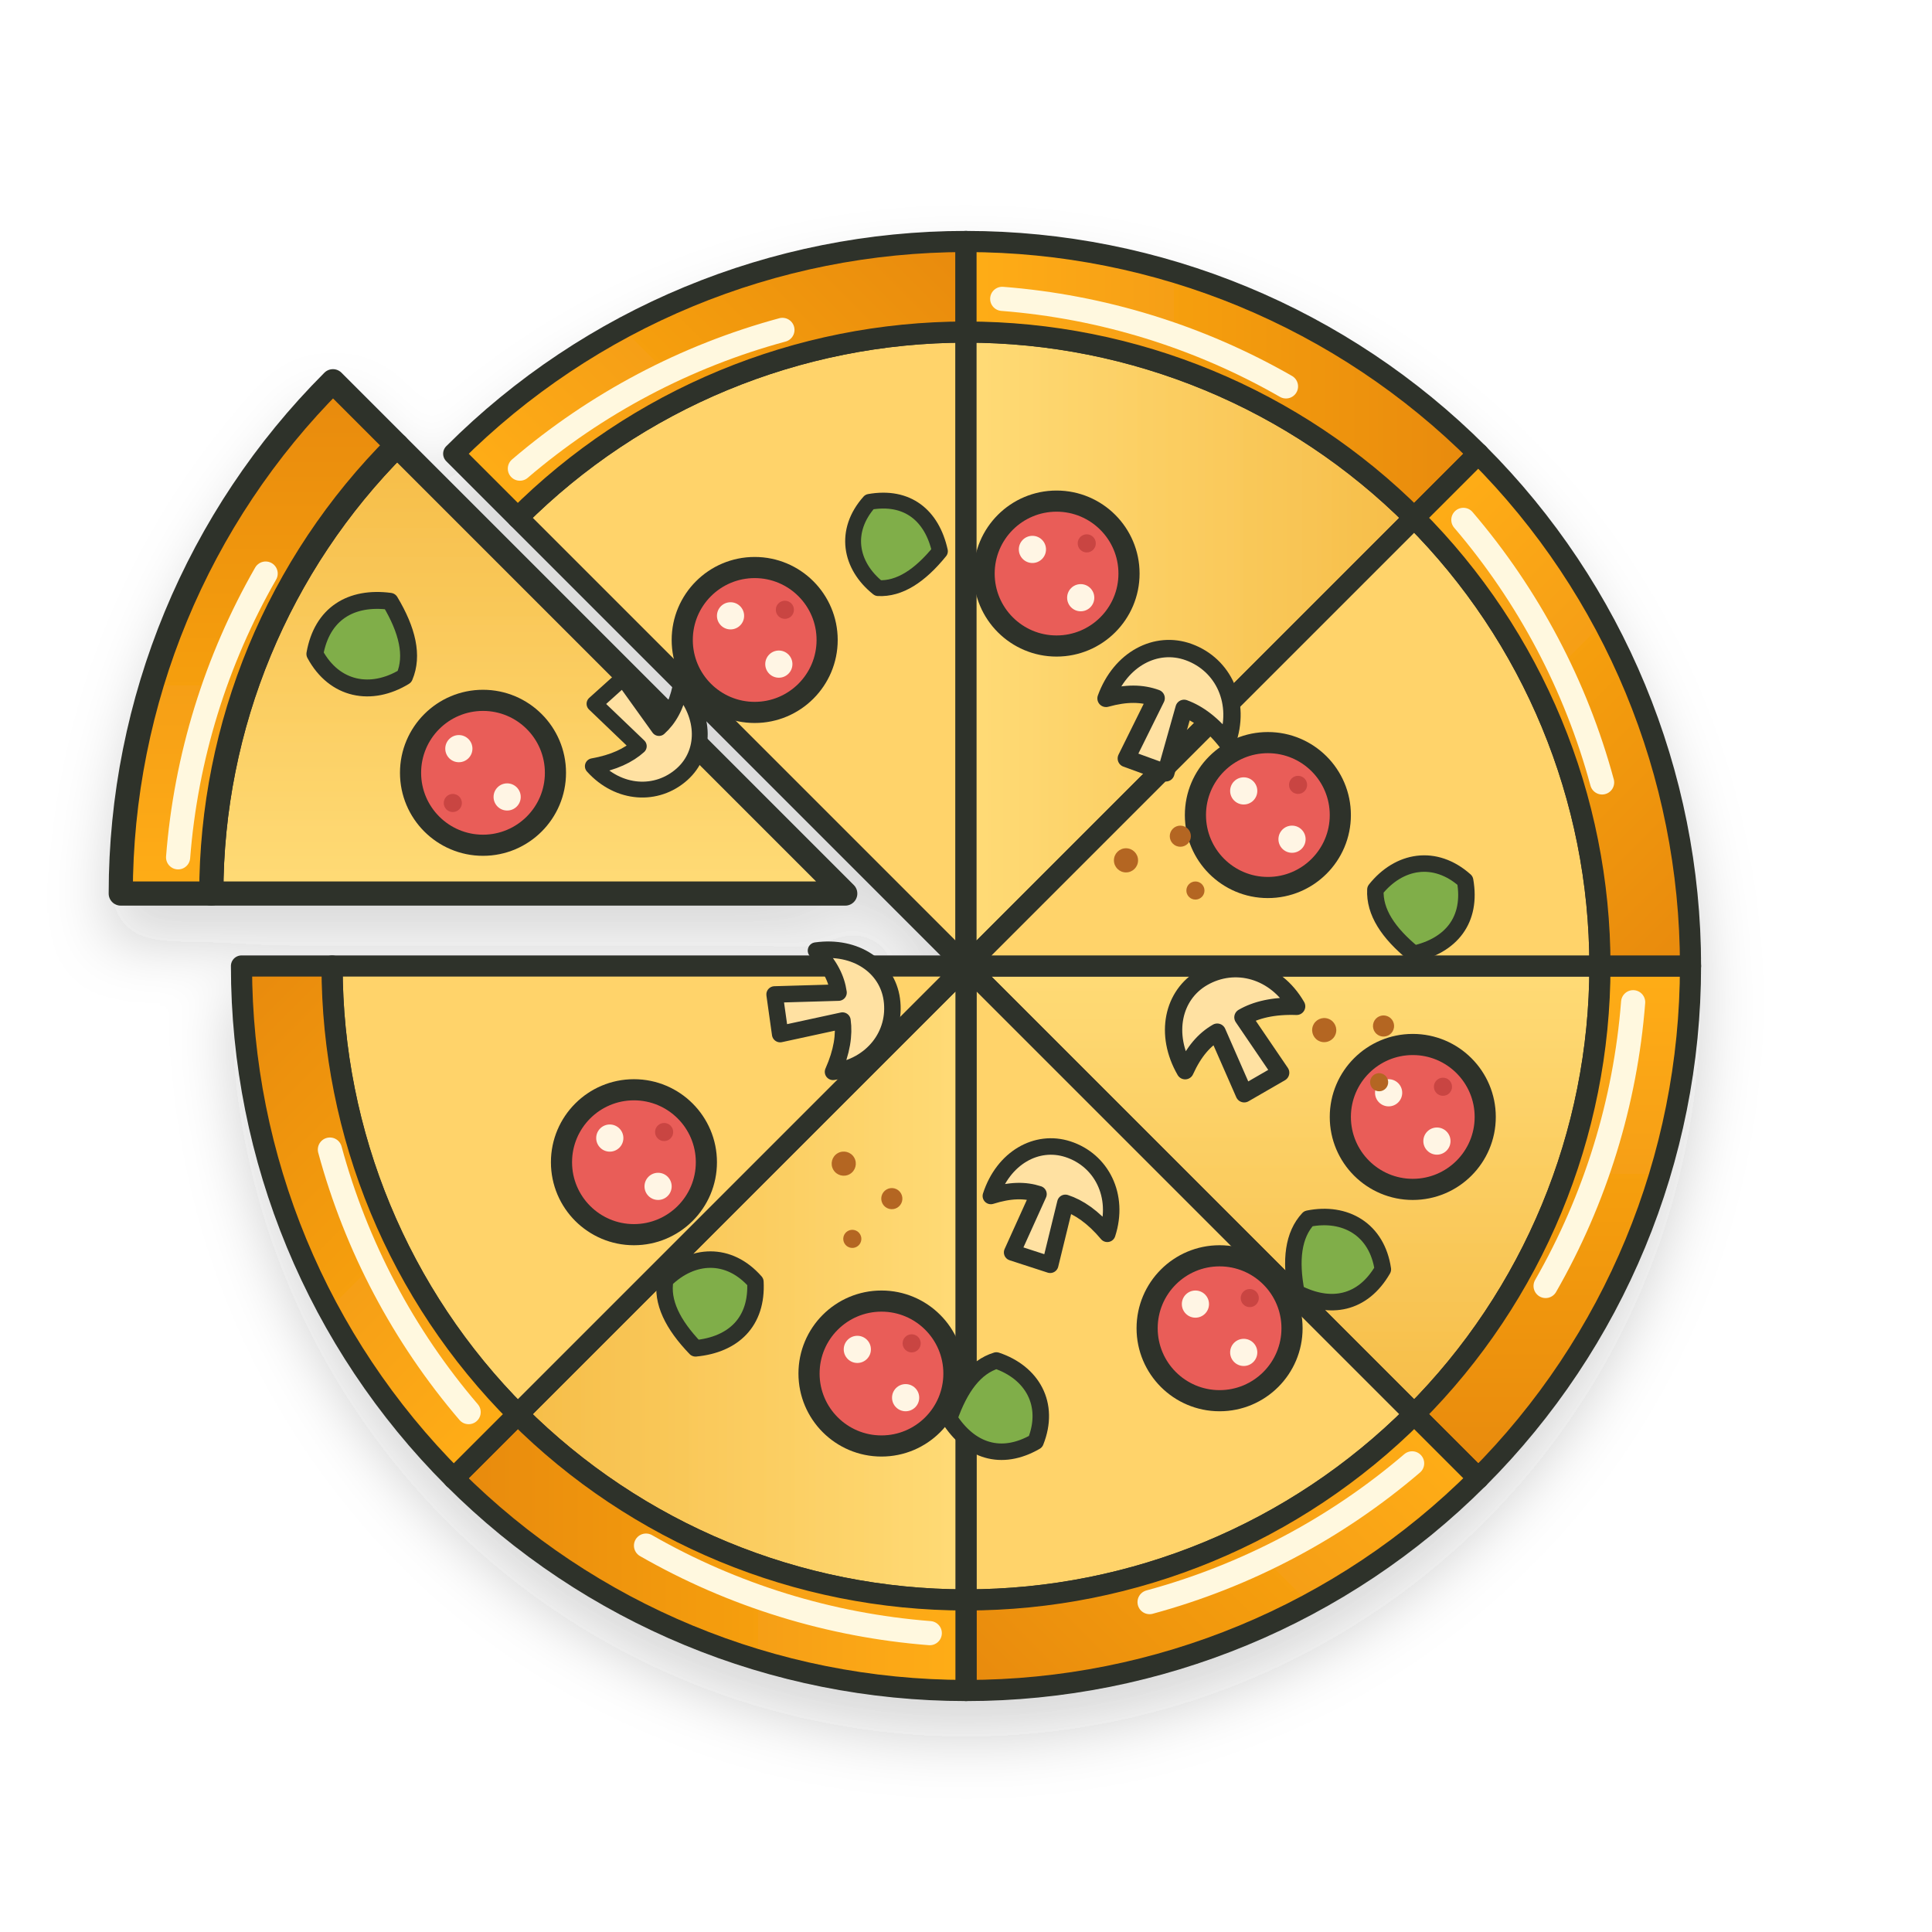
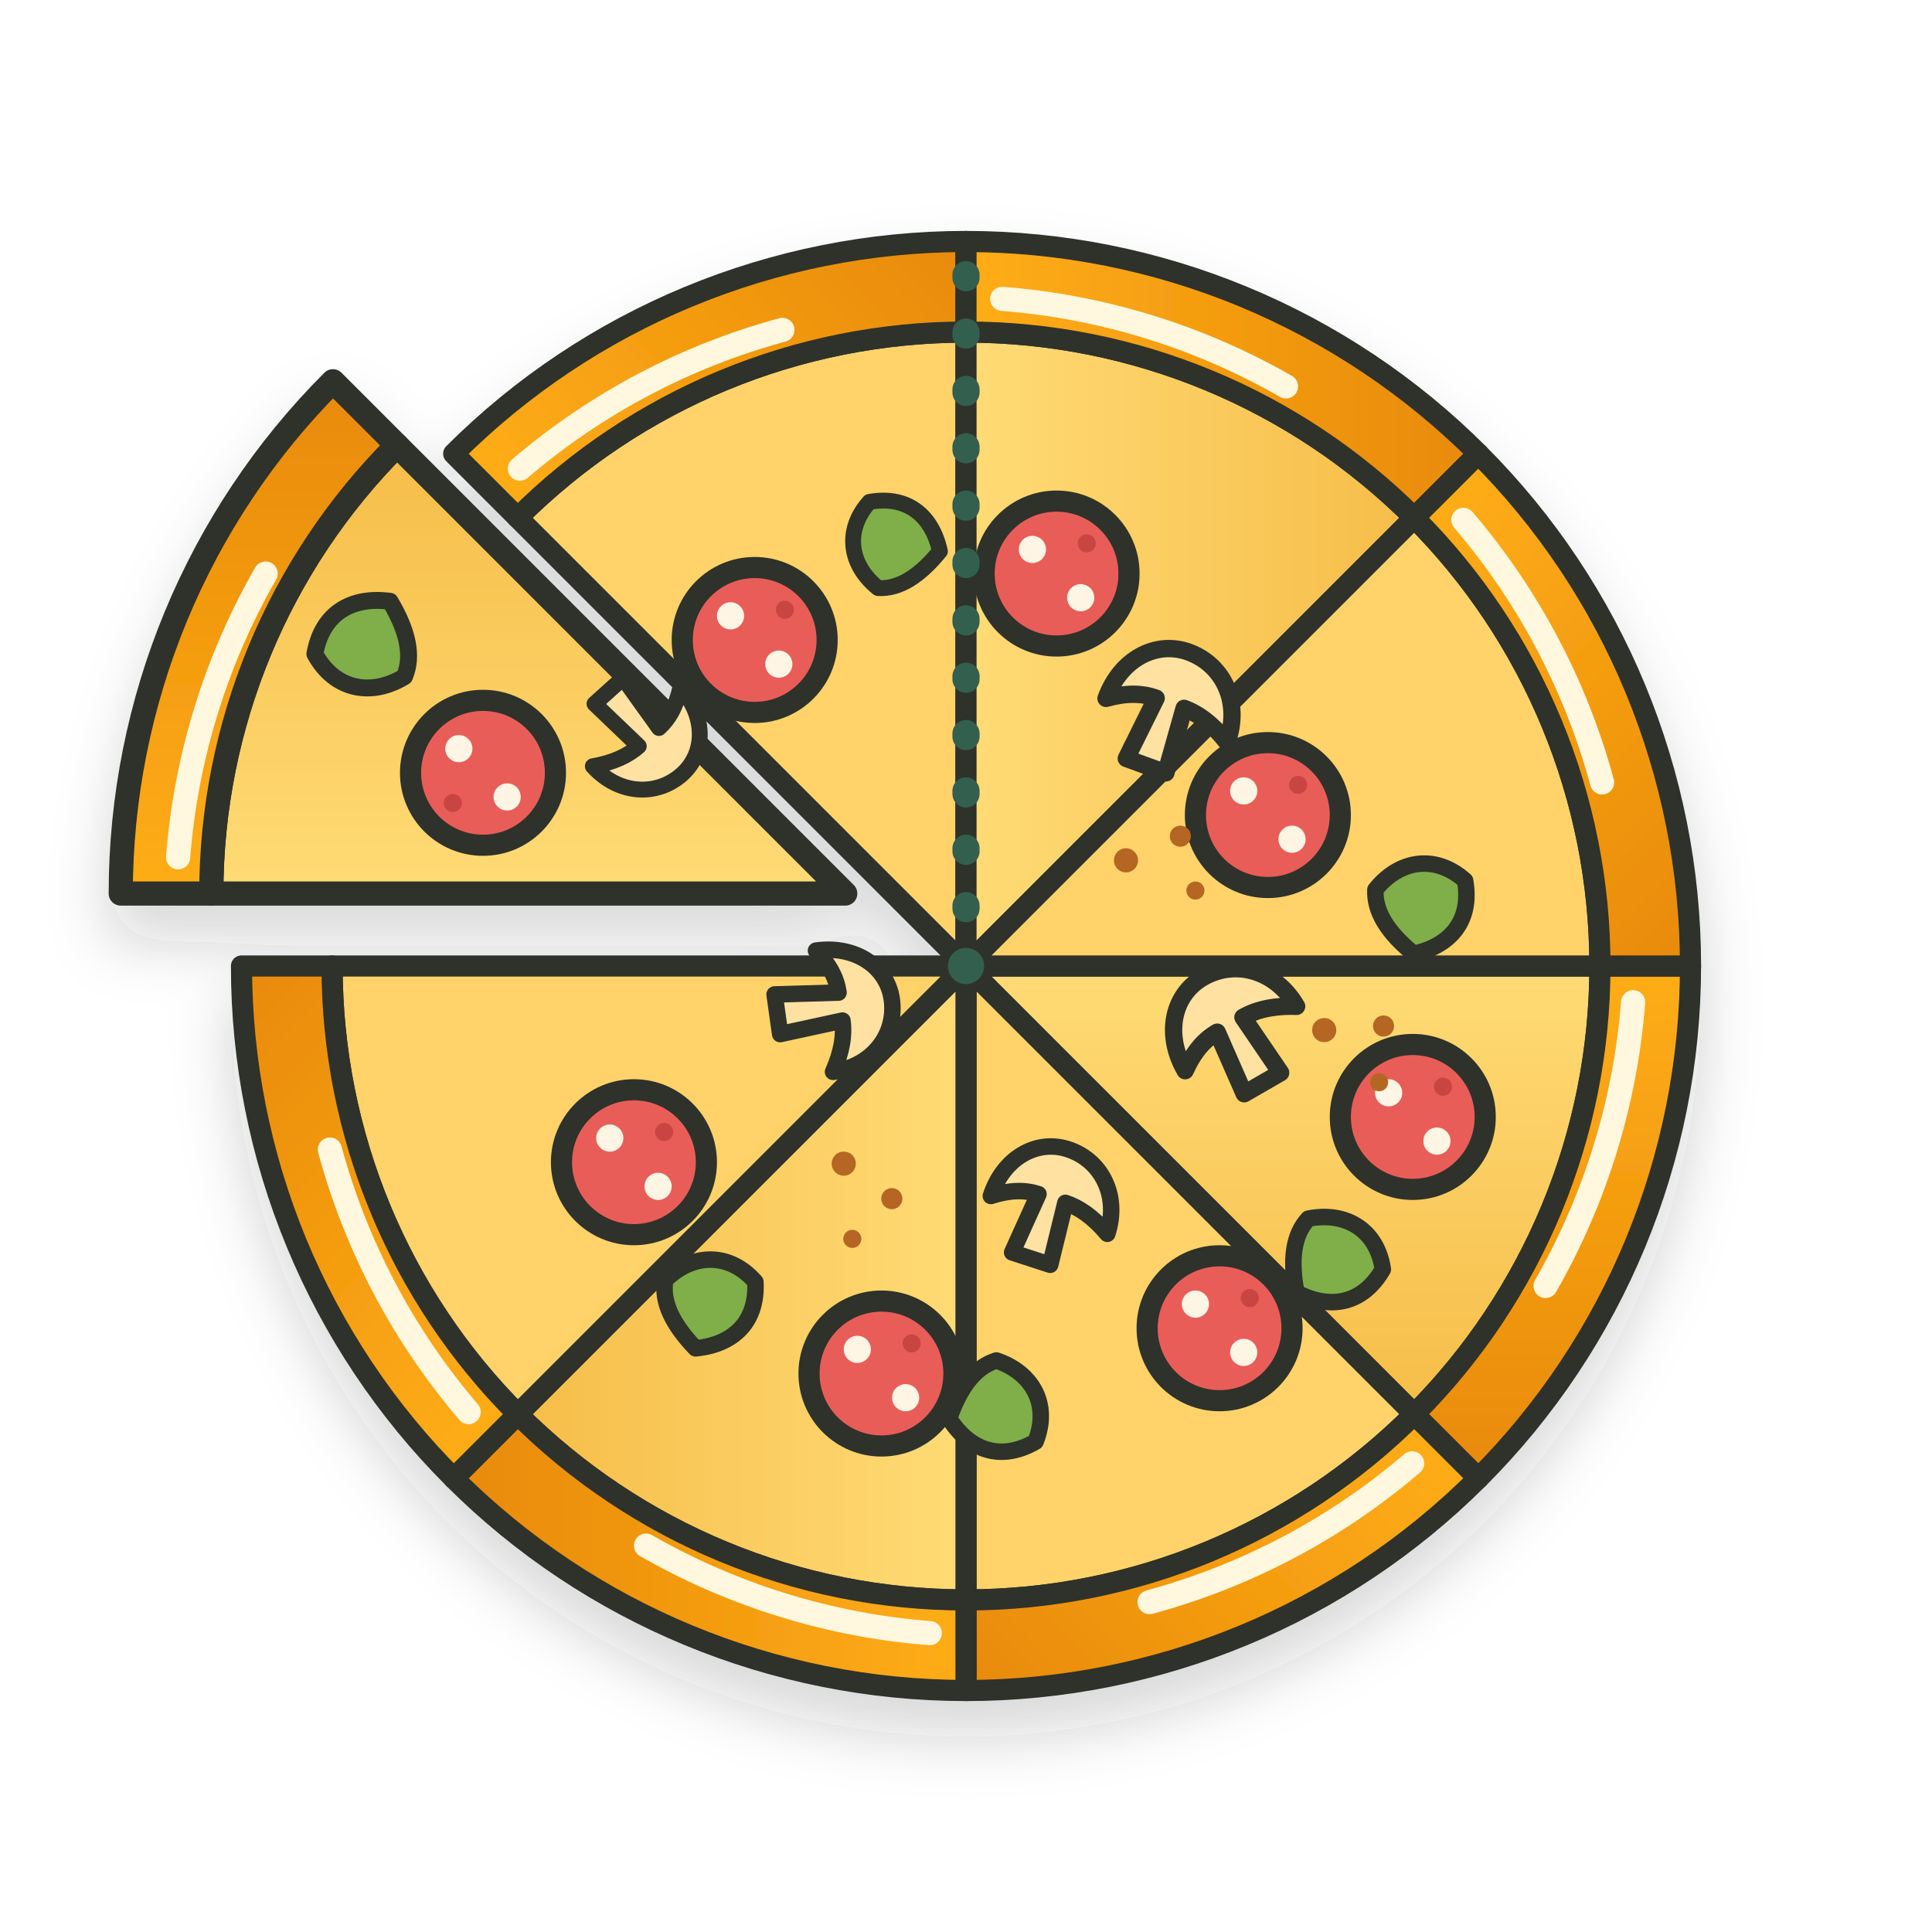
<svg xmlns="http://www.w3.org/2000/svg" viewBox="0 0 640 640" role="img" aria-labelledby="pizza-title pizza-description">
+   <style>
+     .loader-sweep {
+       transform-origin: 320px 320px;
+       animation: loader-clockwise 2s linear infinite;
+     }
+     @keyframes loader-clockwise {
+       to { transform: rotate(360deg); }
+     }
+     @media (prefers-reduced-motion: reduce) {
+       .loader-sweep { animation-duration: 8s; }
+     }
+   </style>
  <defs>
    <filter id="pizza-shadow" x="-25%" y="-25%" width="150%" height="160%">
      <feDropShadow dx="0" dy="12" stdDeviation="10" flood-color="#2d302b" flood-opacity=".18" />
    </filter>
    <linearGradient id="cheese" x1="0" y1="0" x2="0" y2="1">
      <stop offset="0" stop-color="#ffdb76" />
      <stop offset="1" stop-color="#f6bd48" />
    </linearGradient>
    <linearGradient id="crust" x1="0" y1="0" x2="0" y2="1">
      <stop offset="0" stop-color="#ffad18" />
      <stop offset="1" stop-color="#e88a08" />
    </linearGradient>
    <g id="pepperoni">
      <circle r="24" fill="#e95d58" stroke="#2d302b" stroke-width="7" />
      <circle cx="-8" cy="-8" r="4.5" fill="#fff5e4" />
      <circle cx="8" cy="8" r="4.5" fill="#fff5e4" />
      <circle cx="10" cy="-10" r="3" fill="#c94443" />
    </g>
    <g id="mushroom">
      <path d="M-24 4c0-17 11-29 25-29 15 0 27 12 27 29-8-5-15-7-21-7l2 27H-8l3-27c-6 0-12 2-19 7Z" fill="#ffe1a2" stroke="#2d302b" stroke-width="7" stroke-linejoin="round" />
    </g>
    <g id="leaf">
      <path d="M-19 5C-18-11-7-22 10-20 22-8 21 6 10 18-4 17-14 13-19 5Z" fill="#80ae48" stroke="#2d302b" stroke-width="7" stroke-linejoin="round" />
    </g>
    <g id="crumbs" fill="#b46624">
      <circle cx="-11" cy="0" r="4" />
      <circle cx="7" cy="-8" r="3.5" />
      <circle cx="12" cy="10" r="3" />
    </g>
    <path id="cheese-wedge" d="M320 320 530 320A210 210 0 0 1 468.49 468.49Z" />
    <path id="crust-wedge" d="M530 320A210 210 0 0 1 468.49 468.49L489.71 489.71A240 240 0 0 0 560 320Z" />
    <path id="shine-wedge" d="M541 332A224 224 0 0 1 512 426" />
  </defs>
  <g id="pizza-icon" filter="url(#pizza-shadow)" stroke-linecap="round" stroke-linejoin="round">
    <g id="slice-1">
      <use href="#cheese-wedge" fill="url(#cheese)" stroke="#2d302b" stroke-width="7" />
      <use href="#crust-wedge" fill="url(#crust)" stroke="#2d302b" stroke-width="7" />
      <use href="#shine-wedge" fill="none" stroke="#fff8df" stroke-width="8" />
    </g>
    <g id="slice-2" transform="rotate(45 320 320)">
      <use href="#cheese-wedge" fill="#ffd36a" stroke="#2d302b" stroke-width="7" />
      <use href="#crust-wedge" fill="url(#crust)" stroke="#2d302b" stroke-width="7" />
      <use href="#shine-wedge" fill="none" stroke="#fff8df" stroke-width="8" />
    </g>
    <g id="slice-3" transform="rotate(90 320 320)">
      <use href="#cheese-wedge" fill="url(#cheese)" stroke="#2d302b" stroke-width="7" />
      <use href="#crust-wedge" fill="url(#crust)" stroke="#2d302b" stroke-width="7" />
      <use href="#shine-wedge" fill="none" stroke="#fff8df" stroke-width="8" />
    </g>
    <g id="slice-4" transform="rotate(135 320 320)">
      <use href="#cheese-wedge" fill="#ffd36a" stroke="#2d302b" stroke-width="7" />
      <use href="#crust-wedge" fill="url(#crust)" stroke="#2d302b" stroke-width="7" />
      <use href="#shine-wedge" fill="none" stroke="#fff8df" stroke-width="8" />
    </g>
    <g id="slice-5" transform="translate(-40 -24) rotate(180 320 320)">
      <use href="#cheese-wedge" fill="url(#cheese)" stroke="#2d302b" stroke-width="8" />
      <use href="#crust-wedge" fill="url(#crust)" stroke="#2d302b" stroke-width="8" />
      <use href="#shine-wedge" fill="none" stroke="#fff8df" stroke-width="8" />
      <g id="toppings-slice-5">
        <use href="#pepperoni" x="440" y="360" />
        <use href="#leaf" transform="translate(478 402) rotate(55) scale(.8)" />
        <use href="#mushroom" transform="translate(386 374) rotate(-42) scale(.75)" />
      </g>
    </g>
    <g id="slice-6" transform="rotate(225 320 320)">
      <use href="#cheese-wedge" fill="#ffd36a" stroke="#2d302b" stroke-width="7" />
      <use href="#crust-wedge" fill="url(#crust)" stroke="#2d302b" stroke-width="7" />
      <use href="#shine-wedge" fill="none" stroke="#fff8df" stroke-width="8" />
    </g>
    <g id="slice-7" transform="rotate(270 320 320)">
      <use href="#cheese-wedge" fill="url(#cheese)" stroke="#2d302b" stroke-width="7" />
      <use href="#crust-wedge" fill="url(#crust)" stroke="#2d302b" stroke-width="7" />
      <use href="#shine-wedge" fill="none" stroke="#fff8df" stroke-width="8" />
    </g>
    <g id="slice-8" transform="rotate(315 320 320)">
      <use href="#cheese-wedge" fill="#ffd36a" stroke="#2d302b" stroke-width="7" />
      <use href="#crust-wedge" fill="url(#crust)" stroke="#2d302b" stroke-width="7" />
      <use href="#shine-wedge" fill="none" stroke="#fff8df" stroke-width="8" />
    </g>
    <g id="main-toppings">
      <use href="#pepperoni" x="420" y="270" />
      <use href="#pepperoni" x="468" y="370" />
      <use href="#pepperoni" x="404" y="440" />
      <use href="#pepperoni" x="292" y="455" />
      <use href="#pepperoni" x="210" y="385" />
      <use href="#pepperoni" x="250" y="212" />
      <use href="#pepperoni" x="350" y="190" />
      <use href="#mushroom" transform="translate(386 235) rotate(20) scale(.82)" />
      <use href="#mushroom" transform="translate(408 342) rotate(-30) scale(.82)" />
      <use href="#mushroom" transform="translate(347 399) rotate(18) scale(.78)" />
      <use href="#mushroom" transform="translate(276 333) rotate(82) scale(.78)" />
      <use href="#leaf" transform="translate(470 300) rotate(35) scale(.78)" />
      <use href="#leaf" transform="translate(441 417) rotate(75) scale(.78)" />
      <use href="#leaf" transform="translate(330 466) rotate(105) scale(.78)" />
      <use href="#leaf" transform="translate(234 431) rotate(42) scale(.78)" />
      <use href="#leaf" transform="translate(296 181) rotate(-55) scale(.75)" />
      <use href="#crumbs" transform="translate(384 285)" />
      <use href="#crumbs" transform="translate(285 395) rotate(60)" />
      <use href="#crumbs" transform="translate(449 345) rotate(20)" />
    </g>
    <circle cx="320" cy="320" r="8" fill="#2d302b" />
  </g>
+   <g id="loading-indicator" class="loader-sweep" aria-hidden="true">
+     <line x1="320" y1="320" x2="320" y2="82" fill="none" stroke="#335f4f" stroke-width="9" stroke-linecap="round" stroke-dasharray="1 18" />
+     <circle cx="320" cy="320" r="6" fill="#335f4f" />
+   </g>
</svg>
